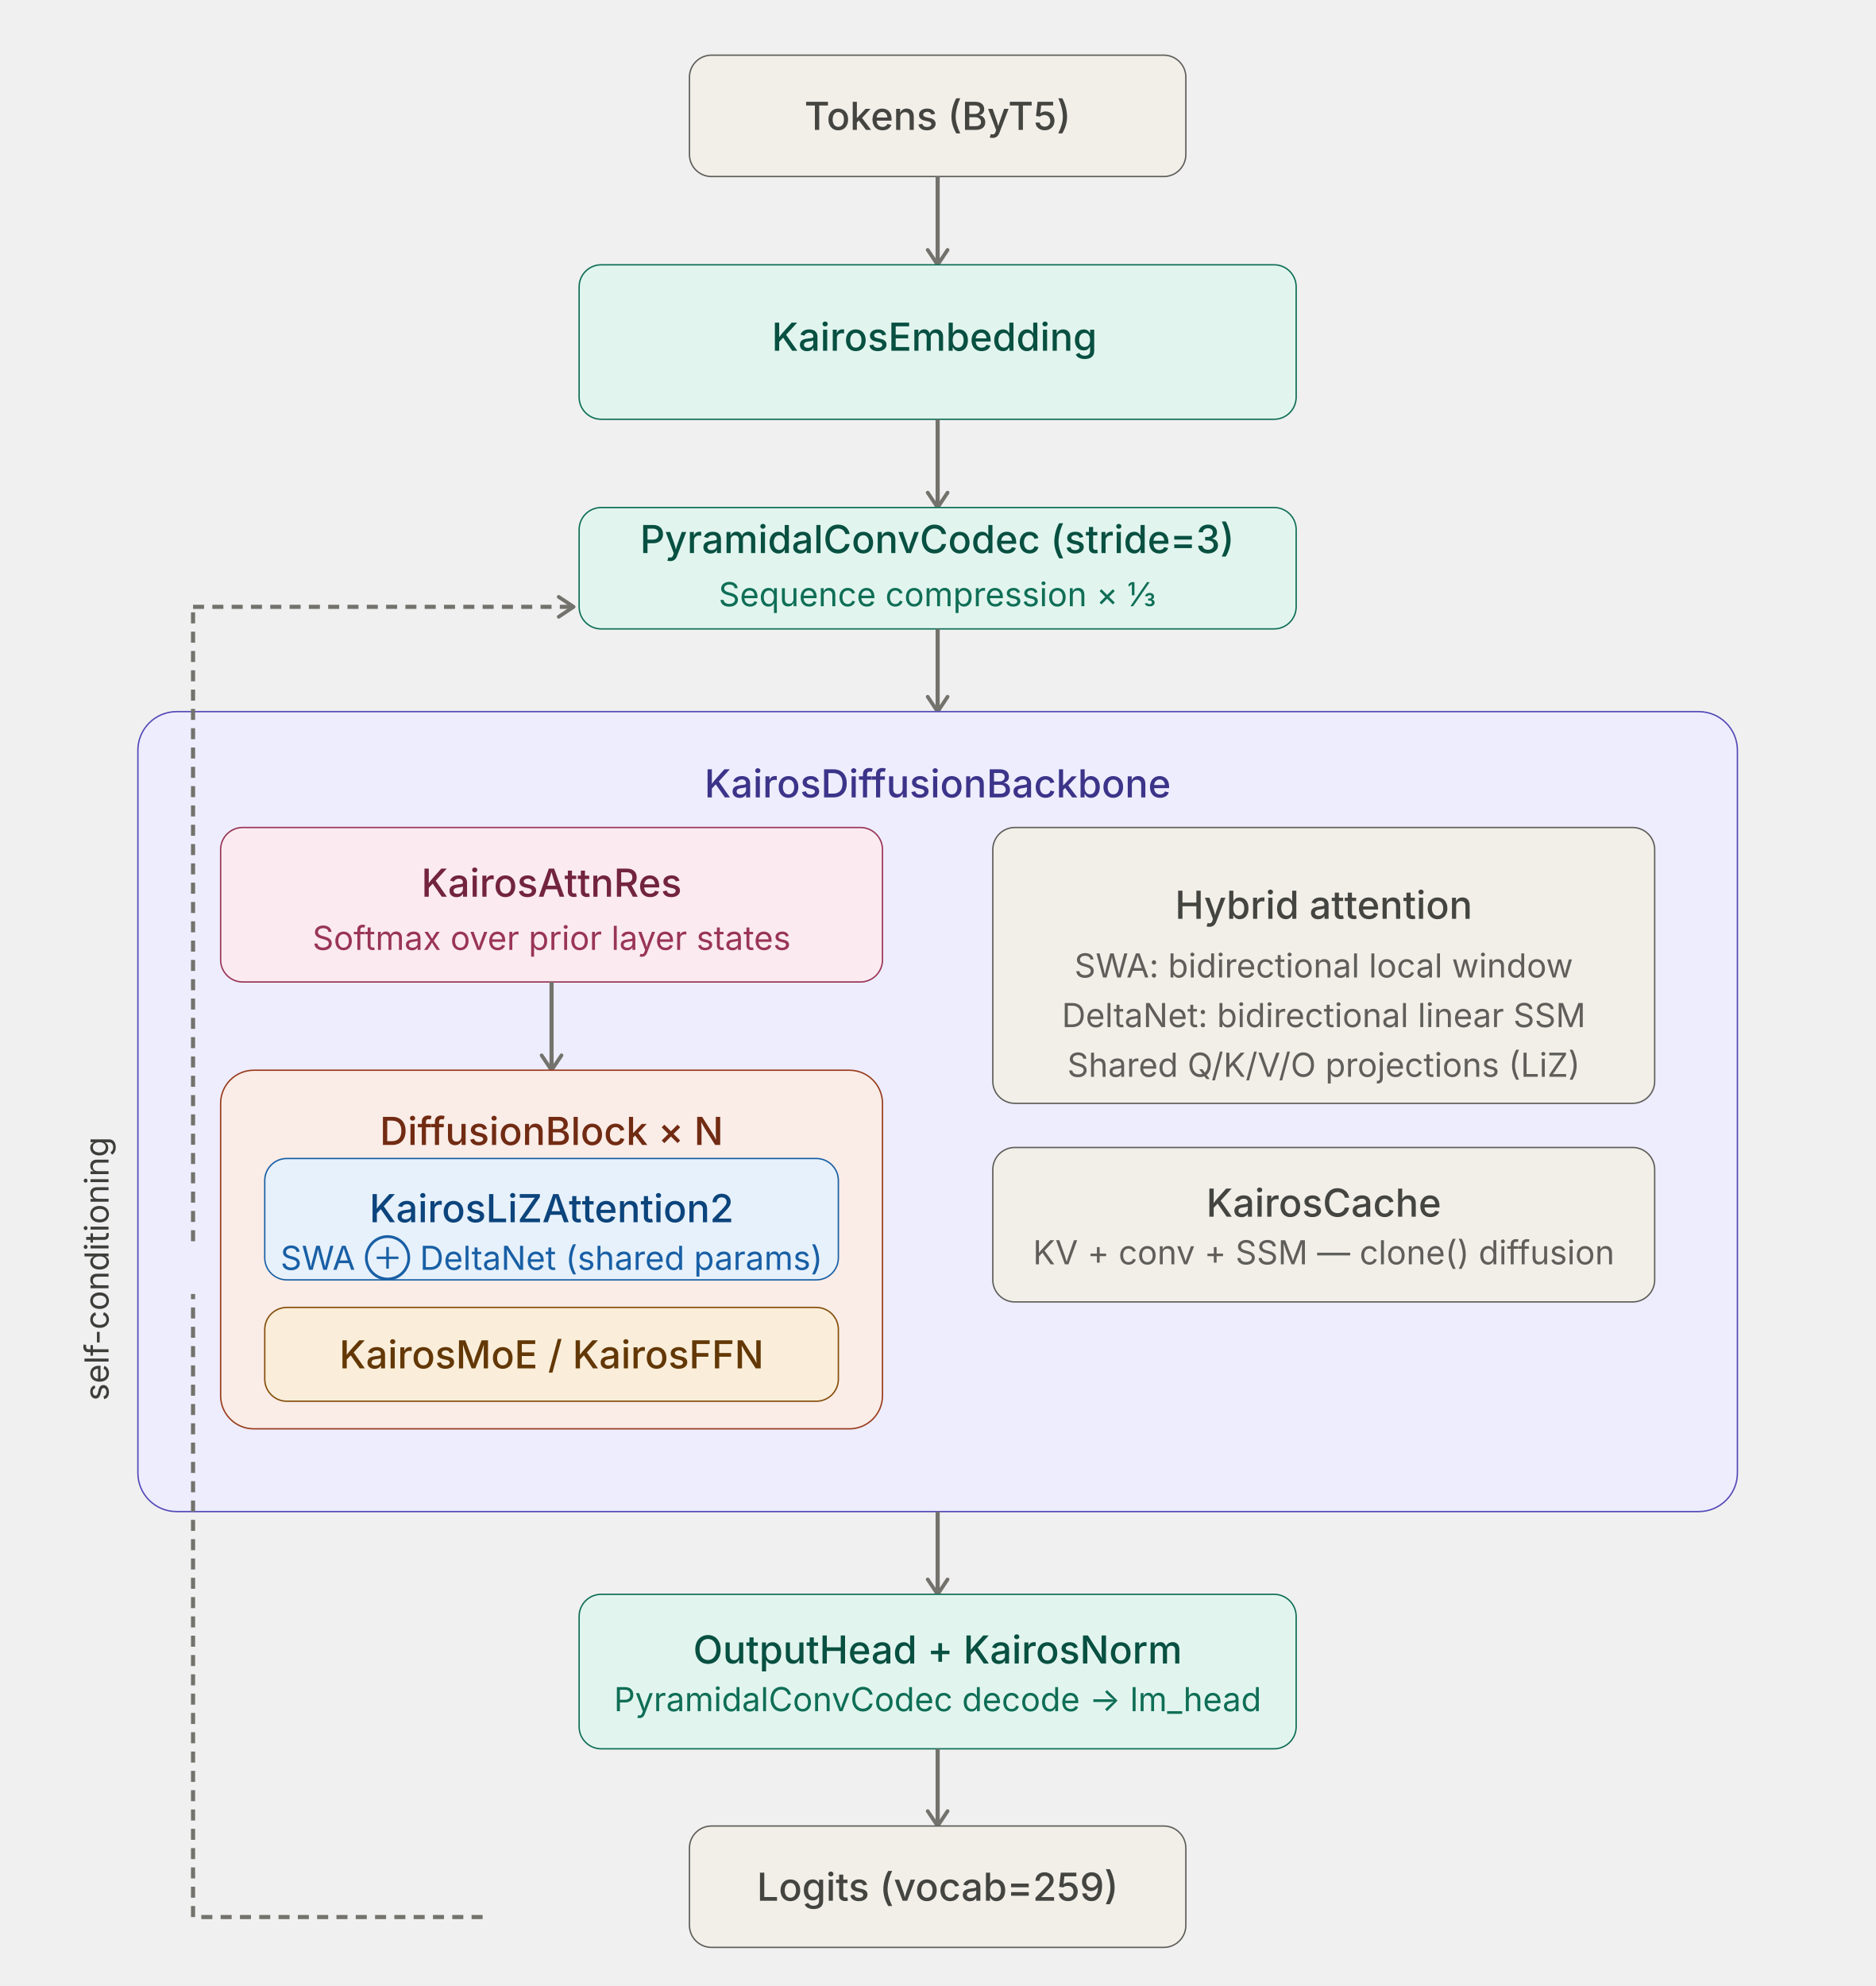
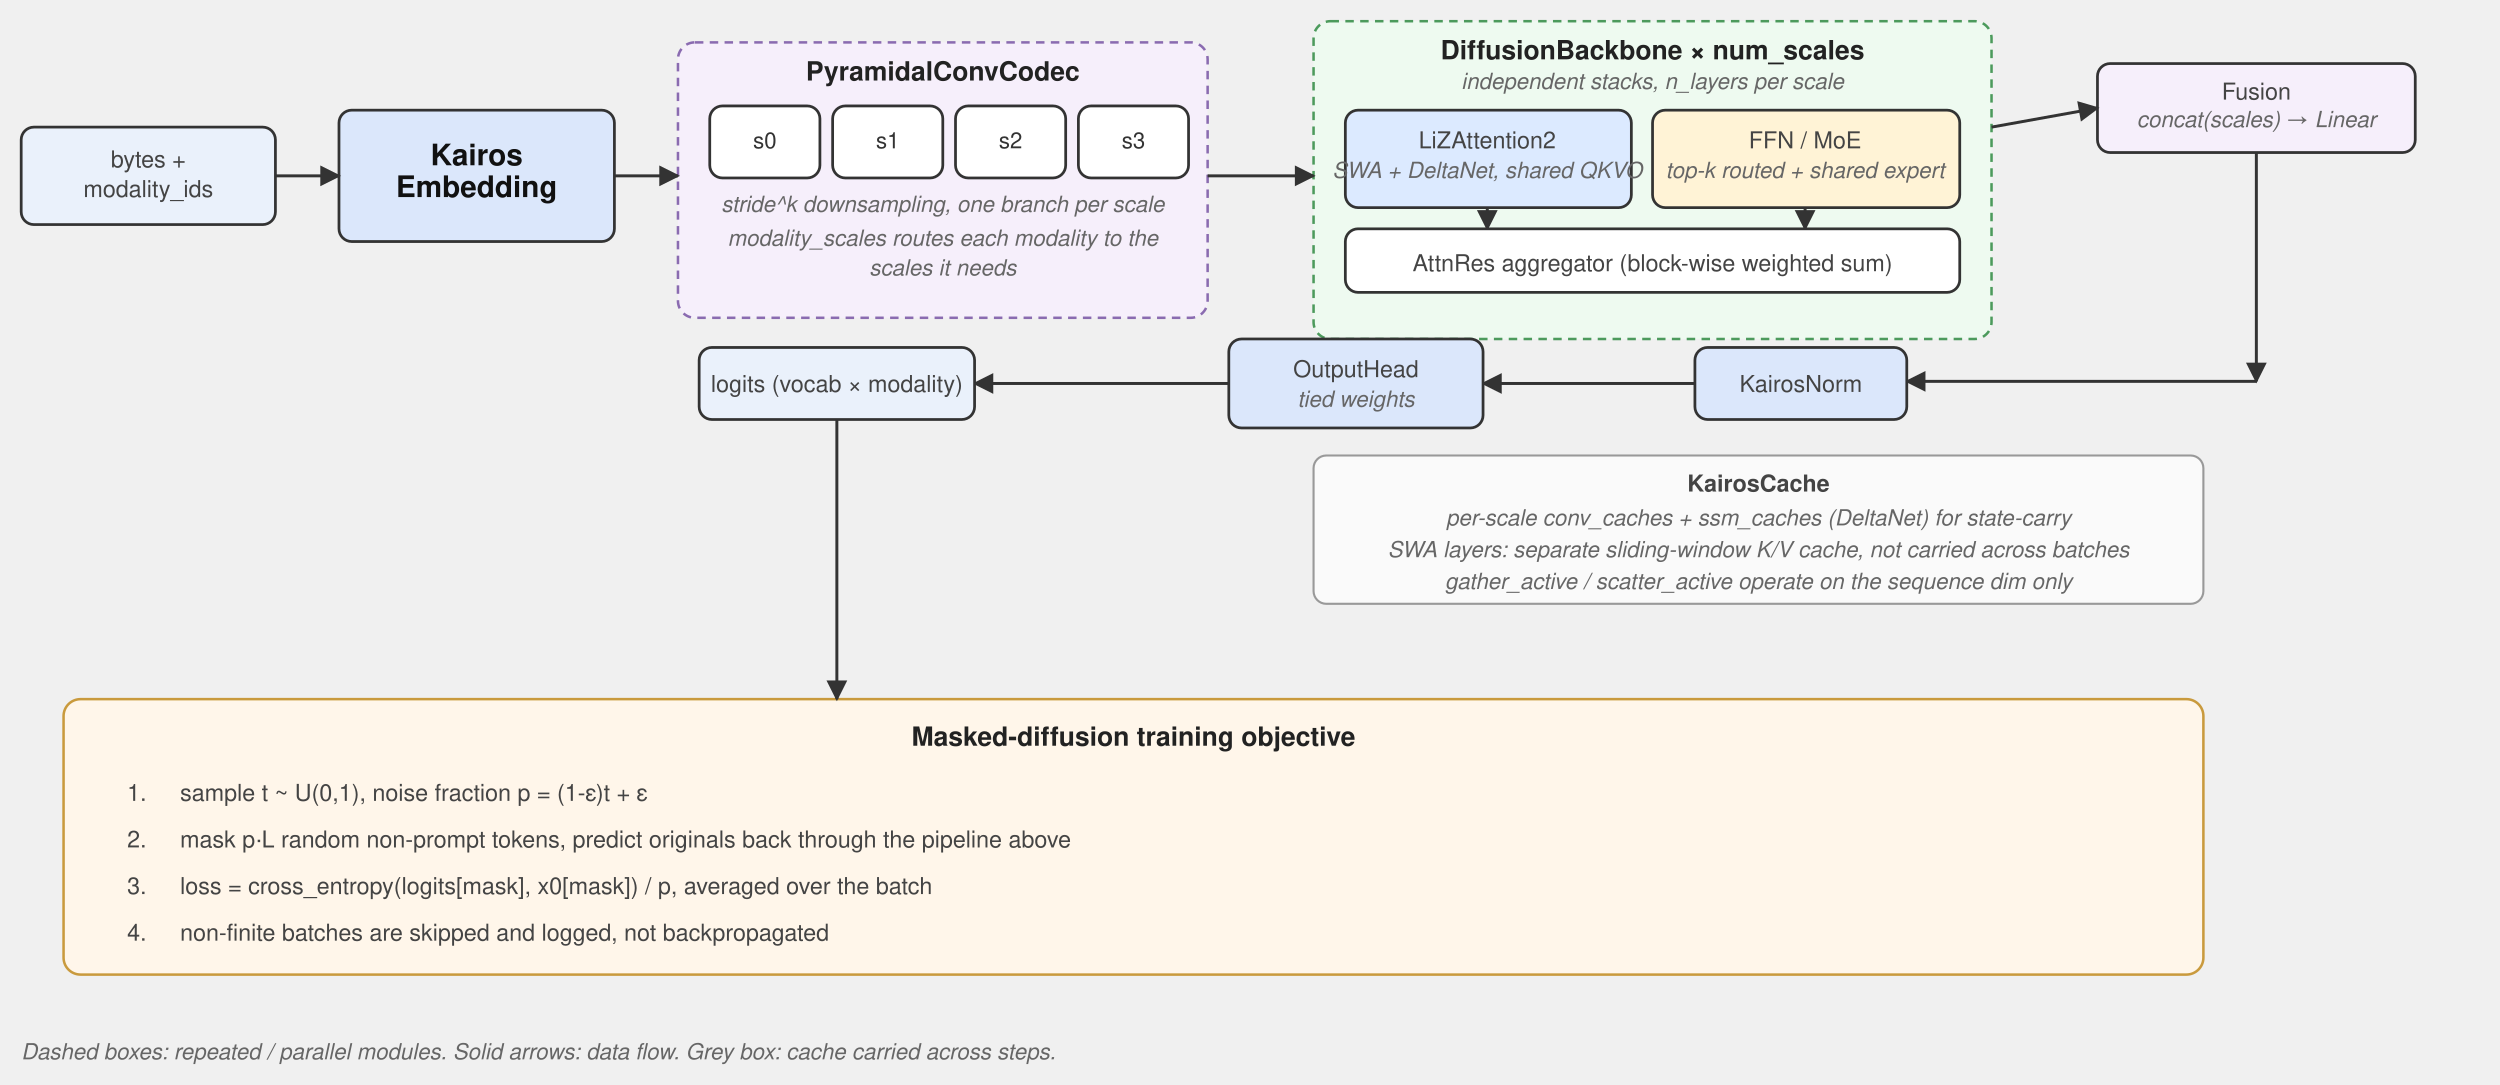
- <svg xmlns="http://www.w3.org/2000/svg" width="100%" viewBox="0 0 680 720" role="img" style="" version="1.1" id="svg44">
-   <defs id="defs22">
-     <marker id="arrow" viewBox="0 0 10 10" refX="8" refY="5" markerWidth="6" markerHeight="6" orient="auto-start-reverse">
-       <path d="M2 1L8 5L2 9" fill="none" stroke="context-stroke" stroke-width="1.5" stroke-linecap="round" stroke-linejoin="round" id="path1" />
+ <svg xmlns="http://www.w3.org/2000/svg" viewBox="0 0 1180 512" font-family="Helvetica, Arial, sans-serif">
+   <defs>
+     <marker id="arrow" viewBox="0 0 10 10" refX="9" refY="5" markerWidth="7" markerHeight="7" orient="auto-start-reverse">
+       <path d="M0,0 L10,5 L0,10 z" fill="#333" />
    </marker>
-     <mask id="imagine-text-gaps-lrffts" maskUnits="userSpaceOnUse">
-       <rect x="0" y="0" width="680" height="720" fill="white" id="rect1" />
-       <rect x="289.056" y="31.111" width="101.889" height="21.778" fill="black" rx="2" id="rect2" />
-       <rect x="261.403" y="105.111" width="157.194" height="21.778" fill="black" rx="2" id="rect3" />
-       <rect x="258.889" y="126.889" width="162.222" height="18.222" fill="black" rx="2" id="rect4" />
-       <rect x="277.007" y="195.111" width="125.986" height="21.778" fill="black" rx="2" id="rect5" />
-       <rect x="250.986" y="273.111" width="178.028" height="21.778" fill="black" rx="2" id="rect6" />
-       <rect x="147.597" y="309.111" width="104.806" height="21.778" fill="black" rx="2" id="rect7" />
-       <rect x="109.833" y="330.889" width="180.389" height="18.222" fill="black" rx="2" id="rect8" />
-       <rect x="133.75" y="399.111" width="132.5" height="21.778" fill="black" rx="2" id="rect9" />
-       <rect x="128.312" y="427.111" width="143.375" height="21.778" fill="black" rx="2" id="rect10" />
-       <rect x="102.132" y="446.889" width="195.736" height="18.222" fill="black" rx="2" id="rect11" />
-       <rect x="119.542" y="480.111" width="160.917" height="21.778" fill="black" rx="2" id="rect12" />
-       <rect x="420.958" y="317.111" width="118.083" height="21.778" fill="black" rx="2" id="rect13" />
-       <rect x="386.771" y="340.889" width="186.458" height="18.222" fill="black" rx="2" id="rect14" />
-       <rect x="380.938" y="358.889" width="198.125" height="18.222" fill="black" rx="2" id="rect15" />
-       <rect x="381.917" y="376.889" width="196.167" height="18.222" fill="black" rx="2" id="rect16" />
-       <rect x="433.611" y="425.111" width="92.778" height="21.778" fill="black" rx="2" id="rect17" />
-       <rect x="373.007" y="444.889" width="213.986" height="18.222" fill="black" rx="2" id="rect18" />
-       <rect x="247.042" y="587.111" width="185.917" height="21.778" fill="black" rx="2" id="rect19" />
-       <rect x="248.903" y="606.889" width="182.194" height="18.222" fill="black" rx="2" id="rect20" />
-       <rect x="271.625" y="673.111" width="136.75" height="21.778" fill="black" rx="2" id="rect21" />
-       <rect x="-16.979" y="450.889" width="104.219" height="18.222" fill="black" rx="2" id="rect22" />
-     </mask>
  </defs>
-   <g style="fill:rgb(0, 0, 0);stroke:none;color:rgb(0, 0, 0);stroke-width:1px;stroke-linecap:butt;stroke-linejoin:miter;opacity:1;font-family:&quot;Anthropic Sans&quot;, -apple-system, BlinkMacSystemFont, &quot;Segoe UI&quot;, sans-serif;font-size:16px;font-weight:400;text-anchor:start;dominant-baseline:auto" id="g23">
-     <rect x="250" y="20" width="180" height="44" rx="8" stroke-width="0.5" style="fill:rgb(241, 239, 232);stroke:rgb(95, 94, 90);color:rgb(0, 0, 0);stroke-width:0.5px;stroke-linecap:butt;stroke-linejoin:miter;opacity:1;font-family:&quot;Anthropic Sans&quot;, -apple-system, BlinkMacSystemFont, &quot;Segoe UI&quot;, sans-serif;font-size:16px;font-weight:400;text-anchor:start;dominant-baseline:auto" id="rect23" />
-     <text x="340" y="42" text-anchor="middle" dominant-baseline="central" style="fill:rgb(68, 68, 65);stroke:none;color:rgb(0, 0, 0);stroke-width:1px;stroke-linecap:butt;stroke-linejoin:miter;opacity:1;font-family:&quot;Anthropic Sans&quot;, -apple-system, BlinkMacSystemFont, &quot;Segoe UI&quot;, sans-serif;font-size:14px;font-weight:500;text-anchor:middle;dominant-baseline:central" id="text23">Tokens (ByT5)</text>
+   <style>
+     .box { stroke:#333; stroke-width:1.3; rx:6; }
+     .title { font-size:14px; font-weight:700; fill:#111; }
+     .sub { font-size:11px; fill:#444; }
+     .note { font-size:10.5px; fill:#666; font-style:italic; }
+     .arr { stroke:#333; stroke-width:1.4; fill:none; marker-end:url(#arrow); }
+     .group-label { font-size:12.5px; font-weight:700; fill:#222; }
+   </style>
+   <rect class="box" x="10" y="60" width="120" height="46" fill="#eaf1fb" />
+   <text x="70" y="79" class="sub" text-anchor="middle">bytes +</text>
+   <text x="70" y="93" class="sub" text-anchor="middle">modality_ids</text>
+   <rect class="box" x="160" y="52" width="130" height="62" fill="#dbe7fb" />
+   <text x="225" y="78" class="title" text-anchor="middle" font-size="12">Kairos</text>
+   <text x="225" y="93" class="title" text-anchor="middle" font-size="12">Embedding</text>
+   <path class="arr" d="M130,83 L160,83" />
+   <rect x="320" y="20" width="250" height="130" rx="8" fill="#f6effb" stroke="#8a6bb0" stroke-width="1.2" stroke-dasharray="4,3" />
+   <text x="445" y="38" class="group-label" text-anchor="middle">PyramidalConvCodec</text>
+   <g font-size="10.5" fill="#333">
+     <rect class="box" x="335" y="50" width="52" height="34" fill="#fff" />
+     <text x="361" y="70" text-anchor="middle">s0</text>
+     <rect class="box" x="393" y="50" width="52" height="34" fill="#fff" />
+     <text x="419" y="70" text-anchor="middle">s1</text>
+     <rect class="box" x="451" y="50" width="52" height="34" fill="#fff" />
+     <text x="477" y="70" text-anchor="middle">s2</text>
+     <rect class="box" x="509" y="50" width="52" height="34" fill="#fff" />
+     <text x="535" y="70" text-anchor="middle">s3</text>
  </g>
-   <line x1="340" y1="64" x2="340" y2="96" marker-end="url(#arrow)" style="fill:none;stroke:rgb(115, 114, 108);color:rgb(0, 0, 0);stroke-width:1.5px;stroke-linecap:butt;stroke-linejoin:miter;opacity:1;font-family:&quot;Anthropic Sans&quot;, -apple-system, BlinkMacSystemFont, &quot;Segoe UI&quot;, sans-serif;font-size:16px;font-weight:400;text-anchor:start;dominant-baseline:auto" id="line23" />
-   <g style="fill:rgb(0, 0, 0);stroke:none;color:rgb(0, 0, 0);stroke-width:1px;stroke-linecap:butt;stroke-linejoin:miter;opacity:1;font-family:&quot;Anthropic Sans&quot;, -apple-system, BlinkMacSystemFont, &quot;Segoe UI&quot;, sans-serif;font-size:16px;font-weight:400;text-anchor:start;dominant-baseline:auto" id="g25">
-     <rect x="210" y="96" width="260" height="56" rx="8" stroke-width="0.5" style="fill:rgb(225, 245, 238);stroke:rgb(15, 110, 86);color:rgb(0, 0, 0);stroke-width:0.5px;stroke-linecap:butt;stroke-linejoin:miter;opacity:1;font-family:&quot;Anthropic Sans&quot;, -apple-system, BlinkMacSystemFont, &quot;Segoe UI&quot;, sans-serif;font-size:16px;font-weight:400;text-anchor:start;dominant-baseline:auto" id="rect24" />
-   </g>
-   <line x1="340" y1="152" x2="340" y2="184" marker-end="url(#arrow)" style="fill:none;stroke:rgb(115, 114, 108);color:rgb(0, 0, 0);stroke-width:1.5px;stroke-linecap:butt;stroke-linejoin:miter;opacity:1;font-family:&quot;Anthropic Sans&quot;, -apple-system, BlinkMacSystemFont, &quot;Segoe UI&quot;, sans-serif;font-size:16px;font-weight:400;text-anchor:start;dominant-baseline:auto" id="line25" />
-   <g style="fill:rgb(0, 0, 0);stroke:none;color:rgb(0, 0, 0);stroke-width:1px;stroke-linecap:butt;stroke-linejoin:miter;opacity:1;font-family:&quot;Anthropic Sans&quot;, -apple-system, BlinkMacSystemFont, &quot;Segoe UI&quot;, sans-serif;font-size:16px;font-weight:400;text-anchor:start;dominant-baseline:auto" id="g26">
-     <rect x="210" y="184" width="260" height="44" rx="8" stroke-width="0.5" style="fill:rgb(225, 245, 238);stroke:rgb(15, 110, 86);color:rgb(0, 0, 0);stroke-width:0.5px;stroke-linecap:butt;stroke-linejoin:miter;opacity:1;font-family:&quot;Anthropic Sans&quot;, -apple-system, BlinkMacSystemFont, &quot;Segoe UI&quot;, sans-serif;font-size:16px;font-weight:400;text-anchor:start;dominant-baseline:auto" id="rect25" />
-     <text x="339.85" y="195.417" text-anchor="middle" dominant-baseline="central" style="color:#000000;font-weight:500;font-size:14px;font-family:'Anthropic Sans', '-apple-system', BlinkMacSystemFont, 'Segoe UI', sans-serif;dominant-baseline:central;text-anchor:middle;fill:#085041;stroke:none;stroke-width:1px;stroke-linecap:butt;stroke-linejoin:miter" id="text24">PyramidalConvCodec (stride=3)</text>
-     <text x="339.85" y="215.417" text-anchor="middle" dominant-baseline="central" style="color:#000000;font-weight:400;font-size:12px;font-family:'Anthropic Sans', '-apple-system', BlinkMacSystemFont, 'Segoe UI', sans-serif;dominant-baseline:central;text-anchor:middle;fill:#0f6e56;stroke:none;stroke-width:1px;stroke-linecap:butt;stroke-linejoin:miter" id="text25">Sequence compression × ⅓</text>
-     <text x="338.822" y="122.059" text-anchor="middle" dominant-baseline="central" style="color:#000000;font-weight:500;font-size:14px;font-family:'Anthropic Sans', '-apple-system', BlinkMacSystemFont, 'Segoe UI', sans-serif;dominant-baseline:central;text-anchor:middle;fill:#085041;stroke:none;stroke-width:1px;stroke-linecap:butt;stroke-linejoin:miter" id="text26">KairosEmbedding</text>
-   </g>
-   <line x1="340" y1="228" x2="340" y2="258" marker-end="url(#arrow)" style="fill:none;stroke:rgb(115, 114, 108);color:rgb(0, 0, 0);stroke-width:1.5px;stroke-linecap:butt;stroke-linejoin:miter;opacity:1;font-family:&quot;Anthropic Sans&quot;, -apple-system, BlinkMacSystemFont, &quot;Segoe UI&quot;, sans-serif;font-size:16px;font-weight:400;text-anchor:start;dominant-baseline:auto" id="line26" />
-   <g style="fill:rgb(0, 0, 0);stroke:none;color:rgb(0, 0, 0);stroke-width:1px;stroke-linecap:butt;stroke-linejoin:miter;opacity:1;font-family:&quot;Anthropic Sans&quot;, -apple-system, BlinkMacSystemFont, &quot;Segoe UI&quot;, sans-serif;font-size:16px;font-weight:400;text-anchor:start;dominant-baseline:auto" id="g27">
-     <rect x="50" y="258" width="580" height="290" rx="14" stroke-width="0.5" style="fill:rgb(238, 237, 254);stroke:rgb(83, 74, 183);color:rgb(0, 0, 0);stroke-width:0.5px;stroke-linecap:butt;stroke-linejoin:miter;opacity:1;font-family:&quot;Anthropic Sans&quot;, -apple-system, BlinkMacSystemFont, &quot;Segoe UI&quot;, sans-serif;font-size:16px;font-weight:400;text-anchor:start;dominant-baseline:auto" id="rect26" />
-     <text x="340" y="284" text-anchor="middle" dominant-baseline="central" style="fill:rgb(60, 52, 137);stroke:none;color:rgb(0, 0, 0);stroke-width:1px;stroke-linecap:butt;stroke-linejoin:miter;opacity:1;font-family:&quot;Anthropic Sans&quot;, -apple-system, BlinkMacSystemFont, &quot;Segoe UI&quot;, sans-serif;font-size:14px;font-weight:500;text-anchor:middle;dominant-baseline:central" id="text27">KairosDiffusionBackbone</text>
-   </g>
-   <g style="fill:rgb(0, 0, 0);stroke:none;color:rgb(0, 0, 0);stroke-width:1px;stroke-linecap:butt;stroke-linejoin:miter;opacity:1;font-family:&quot;Anthropic Sans&quot;, -apple-system, BlinkMacSystemFont, &quot;Segoe UI&quot;, sans-serif;font-size:16px;font-weight:400;text-anchor:start;dominant-baseline:auto" id="g29">
-     <rect x="80" y="300" width="240" height="56" rx="8" stroke-width="0.5" style="fill:rgb(251, 234, 240);stroke:rgb(153, 53, 86);color:rgb(0, 0, 0);stroke-width:0.5px;stroke-linecap:butt;stroke-linejoin:miter;opacity:1;font-family:&quot;Anthropic Sans&quot;, -apple-system, BlinkMacSystemFont, &quot;Segoe UI&quot;, sans-serif;font-size:16px;font-weight:400;text-anchor:start;dominant-baseline:auto" id="rect27" />
-     <text x="200" y="320" text-anchor="middle" dominant-baseline="central" style="fill:rgb(114, 36, 62);stroke:none;color:rgb(0, 0, 0);stroke-width:1px;stroke-linecap:butt;stroke-linejoin:miter;opacity:1;font-family:&quot;Anthropic Sans&quot;, -apple-system, BlinkMacSystemFont, &quot;Segoe UI&quot;, sans-serif;font-size:14px;font-weight:500;text-anchor:middle;dominant-baseline:central" id="text28">KairosAttnRes</text>
-     <text x="200" y="340" text-anchor="middle" dominant-baseline="central" style="fill:rgb(153, 53, 86);stroke:none;color:rgb(0, 0, 0);stroke-width:1px;stroke-linecap:butt;stroke-linejoin:miter;opacity:1;font-family:&quot;Anthropic Sans&quot;, -apple-system, BlinkMacSystemFont, &quot;Segoe UI&quot;, sans-serif;font-size:12px;font-weight:400;text-anchor:middle;dominant-baseline:central" id="text29">Softmax over prior layer states</text>
-   </g>
-   <line x1="200" y1="356" x2="200" y2="388" marker-end="url(#arrow)" style="fill:none;stroke:rgb(115, 114, 108);color:rgb(0, 0, 0);stroke-width:1.5px;stroke-linecap:butt;stroke-linejoin:miter;opacity:1;font-family:&quot;Anthropic Sans&quot;, -apple-system, BlinkMacSystemFont, &quot;Segoe UI&quot;, sans-serif;font-size:16px;font-weight:400;text-anchor:start;dominant-baseline:auto" id="line29" />
-   <g style="fill:rgb(0, 0, 0);stroke:none;color:rgb(0, 0, 0);stroke-width:1px;stroke-linecap:butt;stroke-linejoin:miter;opacity:1;font-family:&quot;Anthropic Sans&quot;, -apple-system, BlinkMacSystemFont, &quot;Segoe UI&quot;, sans-serif;font-size:16px;font-weight:400;text-anchor:start;dominant-baseline:auto" id="g30">
-     <rect x="80" y="388" width="240" height="130" rx="12" stroke-width="0.5" style="fill:rgb(250, 236, 231);stroke:rgb(153, 60, 29);color:rgb(0, 0, 0);stroke-width:0.5px;stroke-linecap:butt;stroke-linejoin:miter;opacity:1;font-family:&quot;Anthropic Sans&quot;, -apple-system, BlinkMacSystemFont, &quot;Segoe UI&quot;, sans-serif;font-size:16px;font-weight:400;text-anchor:start;dominant-baseline:auto" id="rect29" />
-     <text x="200" y="410" text-anchor="middle" dominant-baseline="central" style="fill:rgb(113, 43, 19);stroke:none;color:rgb(0, 0, 0);stroke-width:1px;stroke-linecap:butt;stroke-linejoin:miter;opacity:1;font-family:&quot;Anthropic Sans&quot;, -apple-system, BlinkMacSystemFont, &quot;Segoe UI&quot;, sans-serif;font-size:14px;font-weight:500;text-anchor:middle;dominant-baseline:central" id="text30">DiffusionBlock × N</text>
-   </g>
-   <g style="fill:rgb(0, 0, 0);stroke:none;color:rgb(0, 0, 0);stroke-width:1px;stroke-linecap:butt;stroke-linejoin:miter;opacity:1;font-family:&quot;Anthropic Sans&quot;, -apple-system, BlinkMacSystemFont, &quot;Segoe UI&quot;, sans-serif;font-size:16px;font-weight:400;text-anchor:start;dominant-baseline:auto" id="g32">
-     <rect x="96" y="420" width="208" height="44" rx="8" stroke-width="0.5" style="fill:rgb(230, 241, 251);stroke:rgb(24, 95, 165);color:rgb(0, 0, 0);stroke-width:0.5px;stroke-linecap:butt;stroke-linejoin:miter;opacity:1;font-family:&quot;Anthropic Sans&quot;, -apple-system, BlinkMacSystemFont, &quot;Segoe UI&quot;, sans-serif;font-size:16px;font-weight:400;text-anchor:start;dominant-baseline:auto" id="rect30" />
-     <text x="200" y="438" text-anchor="middle" dominant-baseline="central" style="fill:rgb(12, 68, 124);stroke:none;color:rgb(0, 0, 0);stroke-width:1px;stroke-linecap:butt;stroke-linejoin:miter;opacity:1;font-family:&quot;Anthropic Sans&quot;, -apple-system, BlinkMacSystemFont, &quot;Segoe UI&quot;, sans-serif;font-size:14px;font-weight:500;text-anchor:middle;dominant-baseline:central" id="text31">KairosLiZAttention2</text>
-     <text x="200" y="456" text-anchor="middle" dominant-baseline="central" style="fill:rgb(24, 95, 165);stroke:none;color:rgb(0, 0, 0);stroke-width:1px;stroke-linecap:butt;stroke-linejoin:miter;opacity:1;font-family:&quot;Anthropic Sans&quot;, -apple-system, BlinkMacSystemFont, &quot;Segoe UI&quot;, sans-serif;font-size:12px;font-weight:400;text-anchor:middle;dominant-baseline:central" id="text32">SWA ⊕ DeltaNet (shared params)</text>
-   </g>
-   <g style="fill:rgb(0, 0, 0);stroke:none;color:rgb(0, 0, 0);stroke-width:1px;stroke-linecap:butt;stroke-linejoin:miter;opacity:1;font-family:&quot;Anthropic Sans&quot;, -apple-system, BlinkMacSystemFont, &quot;Segoe UI&quot;, sans-serif;font-size:16px;font-weight:400;text-anchor:start;dominant-baseline:auto" id="g33">
-     <rect x="96" y="474" width="208" height="34" rx="8" stroke-width="0.5" style="fill:rgb(250, 238, 218);stroke:rgb(133, 79, 11);color:rgb(0, 0, 0);stroke-width:0.5px;stroke-linecap:butt;stroke-linejoin:miter;opacity:1;font-family:&quot;Anthropic Sans&quot;, -apple-system, BlinkMacSystemFont, &quot;Segoe UI&quot;, sans-serif;font-size:16px;font-weight:400;text-anchor:start;dominant-baseline:auto" id="rect32" />
-     <text x="200" y="491" text-anchor="middle" dominant-baseline="central" style="fill:rgb(99, 56, 6);stroke:none;color:rgb(0, 0, 0);stroke-width:1px;stroke-linecap:butt;stroke-linejoin:miter;opacity:1;font-family:&quot;Anthropic Sans&quot;, -apple-system, BlinkMacSystemFont, &quot;Segoe UI&quot;, sans-serif;font-size:14px;font-weight:500;text-anchor:middle;dominant-baseline:central" id="text33">KairosMoE / KairosFFN</text>
-   </g>
-   <g style="fill:rgb(0, 0, 0);stroke:none;color:rgb(0, 0, 0);stroke-width:1px;stroke-linecap:butt;stroke-linejoin:miter;opacity:1;font-family:&quot;Anthropic Sans&quot;, -apple-system, BlinkMacSystemFont, &quot;Segoe UI&quot;, sans-serif;font-size:16px;font-weight:400;text-anchor:start;dominant-baseline:auto" id="g37">
-     <rect x="360" y="300" width="240" height="100" rx="8" stroke-width="0.5" style="fill:rgb(241, 239, 232);stroke:rgb(95, 94, 90);color:rgb(0, 0, 0);stroke-width:0.5px;stroke-linecap:butt;stroke-linejoin:miter;opacity:1;font-family:&quot;Anthropic Sans&quot;, -apple-system, BlinkMacSystemFont, &quot;Segoe UI&quot;, sans-serif;font-size:16px;font-weight:400;text-anchor:start;dominant-baseline:auto" id="rect33" />
-     <text x="480" y="328" text-anchor="middle" dominant-baseline="central" style="fill:rgb(68, 68, 65);stroke:none;color:rgb(0, 0, 0);stroke-width:1px;stroke-linecap:butt;stroke-linejoin:miter;opacity:1;font-family:&quot;Anthropic Sans&quot;, -apple-system, BlinkMacSystemFont, &quot;Segoe UI&quot;, sans-serif;font-size:14px;font-weight:500;text-anchor:middle;dominant-baseline:central" id="text34">Hybrid attention</text>
-     <text x="480" y="350" text-anchor="middle" dominant-baseline="central" style="fill:rgb(95, 94, 90);stroke:none;color:rgb(0, 0, 0);stroke-width:1px;stroke-linecap:butt;stroke-linejoin:miter;opacity:1;font-family:&quot;Anthropic Sans&quot;, -apple-system, BlinkMacSystemFont, &quot;Segoe UI&quot;, sans-serif;font-size:12px;font-weight:400;text-anchor:middle;dominant-baseline:central" id="text35">SWA: bidirectional local window</text>
-     <text x="480" y="368" text-anchor="middle" dominant-baseline="central" style="fill:rgb(95, 94, 90);stroke:none;color:rgb(0, 0, 0);stroke-width:1px;stroke-linecap:butt;stroke-linejoin:miter;opacity:1;font-family:&quot;Anthropic Sans&quot;, -apple-system, BlinkMacSystemFont, &quot;Segoe UI&quot;, sans-serif;font-size:12px;font-weight:400;text-anchor:middle;dominant-baseline:central" id="text36">DeltaNet: bidirectional linear SSM</text>
-     <text x="480" y="386" text-anchor="middle" dominant-baseline="central" style="fill:rgb(95, 94, 90);stroke:none;color:rgb(0, 0, 0);stroke-width:1px;stroke-linecap:butt;stroke-linejoin:miter;opacity:1;font-family:&quot;Anthropic Sans&quot;, -apple-system, BlinkMacSystemFont, &quot;Segoe UI&quot;, sans-serif;font-size:12px;font-weight:400;text-anchor:middle;dominant-baseline:central" id="text37">Shared Q/K/V/O projections (LiZ)</text>
-   </g>
-   <g style="fill:rgb(0, 0, 0);stroke:none;color:rgb(0, 0, 0);stroke-width:1px;stroke-linecap:butt;stroke-linejoin:miter;opacity:1;font-family:&quot;Anthropic Sans&quot;, -apple-system, BlinkMacSystemFont, &quot;Segoe UI&quot;, sans-serif;font-size:16px;font-weight:400;text-anchor:start;dominant-baseline:auto" id="g39">
-     <rect x="360" y="416" width="240" height="56" rx="8" stroke-width="0.5" style="fill:rgb(241, 239, 232);stroke:rgb(95, 94, 90);color:rgb(0, 0, 0);stroke-width:0.5px;stroke-linecap:butt;stroke-linejoin:miter;opacity:1;font-family:&quot;Anthropic Sans&quot;, -apple-system, BlinkMacSystemFont, &quot;Segoe UI&quot;, sans-serif;font-size:16px;font-weight:400;text-anchor:start;dominant-baseline:auto" id="rect37" />
-     <text x="480" y="436" text-anchor="middle" dominant-baseline="central" style="fill:rgb(68, 68, 65);stroke:none;color:rgb(0, 0, 0);stroke-width:1px;stroke-linecap:butt;stroke-linejoin:miter;opacity:1;font-family:&quot;Anthropic Sans&quot;, -apple-system, BlinkMacSystemFont, &quot;Segoe UI&quot;, sans-serif;font-size:14px;font-weight:500;text-anchor:middle;dominant-baseline:central" id="text38">KairosCache</text>
-     <text x="480" y="454" text-anchor="middle" dominant-baseline="central" style="fill:rgb(95, 94, 90);stroke:none;color:rgb(0, 0, 0);stroke-width:1px;stroke-linecap:butt;stroke-linejoin:miter;opacity:1;font-family:&quot;Anthropic Sans&quot;, -apple-system, BlinkMacSystemFont, &quot;Segoe UI&quot;, sans-serif;font-size:12px;font-weight:400;text-anchor:middle;dominant-baseline:central" id="text39">KV + conv + SSM — clone() diffusion</text>
-   </g>
-   <line x1="340" y1="548" x2="340" y2="578" marker-end="url(#arrow)" style="fill:none;stroke:rgb(115, 114, 108);color:rgb(0, 0, 0);stroke-width:1.5px;stroke-linecap:butt;stroke-linejoin:miter;opacity:1;font-family:&quot;Anthropic Sans&quot;, -apple-system, BlinkMacSystemFont, &quot;Segoe UI&quot;, sans-serif;font-size:16px;font-weight:400;text-anchor:start;dominant-baseline:auto" id="line39" />
-   <g style="fill:rgb(0, 0, 0);stroke:none;color:rgb(0, 0, 0);stroke-width:1px;stroke-linecap:butt;stroke-linejoin:miter;opacity:1;font-family:&quot;Anthropic Sans&quot;, -apple-system, BlinkMacSystemFont, &quot;Segoe UI&quot;, sans-serif;font-size:16px;font-weight:400;text-anchor:start;dominant-baseline:auto" id="g41">
-     <rect x="210" y="578" width="260" height="56" rx="8" stroke-width="0.5" style="fill:rgb(225, 245, 238);stroke:rgb(15, 110, 86);color:rgb(0, 0, 0);stroke-width:0.5px;stroke-linecap:butt;stroke-linejoin:miter;opacity:1;font-family:&quot;Anthropic Sans&quot;, -apple-system, BlinkMacSystemFont, &quot;Segoe UI&quot;, sans-serif;font-size:16px;font-weight:400;text-anchor:start;dominant-baseline:auto" id="rect39" />
-     <text x="340" y="598" text-anchor="middle" dominant-baseline="central" style="fill:rgb(8, 80, 65);stroke:none;color:rgb(0, 0, 0);stroke-width:1px;stroke-linecap:butt;stroke-linejoin:miter;opacity:1;font-family:&quot;Anthropic Sans&quot;, -apple-system, BlinkMacSystemFont, &quot;Segoe UI&quot;, sans-serif;font-size:14px;font-weight:500;text-anchor:middle;dominant-baseline:central" id="text40">OutputHead + KairosNorm</text>
-     <text x="340" y="616" text-anchor="middle" dominant-baseline="central" style="fill:rgb(15, 110, 86);stroke:none;color:rgb(0, 0, 0);stroke-width:1px;stroke-linecap:butt;stroke-linejoin:miter;opacity:1;font-family:&quot;Anthropic Sans&quot;, -apple-system, BlinkMacSystemFont, &quot;Segoe UI&quot;, sans-serif;font-size:12px;font-weight:400;text-anchor:middle;dominant-baseline:central" id="text41">PyramidalConvCodec decode → lm_head</text>
-   </g>
-   <line x1="340" y1="634" x2="340" y2="662" marker-end="url(#arrow)" style="fill:none;stroke:rgb(115, 114, 108);color:rgb(0, 0, 0);stroke-width:1.5px;stroke-linecap:butt;stroke-linejoin:miter;opacity:1;font-family:&quot;Anthropic Sans&quot;, -apple-system, BlinkMacSystemFont, &quot;Segoe UI&quot;, sans-serif;font-size:16px;font-weight:400;text-anchor:start;dominant-baseline:auto" id="line41" />
-   <g style="fill:rgb(0, 0, 0);stroke:none;color:rgb(0, 0, 0);stroke-width:1px;stroke-linecap:butt;stroke-linejoin:miter;opacity:1;font-family:&quot;Anthropic Sans&quot;, -apple-system, BlinkMacSystemFont, &quot;Segoe UI&quot;, sans-serif;font-size:16px;font-weight:400;text-anchor:start;dominant-baseline:auto" id="g42">
-     <rect x="250" y="662" width="180" height="44" rx="8" stroke-width="0.5" style="fill:rgb(241, 239, 232);stroke:rgb(95, 94, 90);color:rgb(0, 0, 0);stroke-width:0.5px;stroke-linecap:butt;stroke-linejoin:miter;opacity:1;font-family:&quot;Anthropic Sans&quot;, -apple-system, BlinkMacSystemFont, &quot;Segoe UI&quot;, sans-serif;font-size:16px;font-weight:400;text-anchor:start;dominant-baseline:auto" id="rect41" />
-     <text x="340" y="684" text-anchor="middle" dominant-baseline="central" style="fill:rgb(68, 68, 65);stroke:none;color:rgb(0, 0, 0);stroke-width:1px;stroke-linecap:butt;stroke-linejoin:miter;opacity:1;font-family:&quot;Anthropic Sans&quot;, -apple-system, BlinkMacSystemFont, &quot;Segoe UI&quot;, sans-serif;font-size:14px;font-weight:500;text-anchor:middle;dominant-baseline:central" id="text42">Logits (vocab=259)</text>
-   </g>
-   <line x1="175" y1="695" x2="70" y2="695" stroke-dasharray="4 3" style="fill:none;stroke:rgb(115, 114, 108);color:rgb(0, 0, 0);stroke-width:1.5px;stroke-dasharray:4px, 3px;stroke-linecap:butt;stroke-linejoin:miter;opacity:1;font-family:&quot;Anthropic Sans&quot;, -apple-system, BlinkMacSystemFont, &quot;Segoe UI&quot;, sans-serif;font-size:16px;font-weight:400;text-anchor:start;dominant-baseline:auto" id="line42" />
-   <line x1="70" y1="695" x2="70" y2="220" stroke-dasharray="4 3" mask="url(#imagine-text-gaps-lrffts)" style="fill:none;stroke:rgb(115, 114, 108);color:rgb(0, 0, 0);stroke-width:1.5px;stroke-dasharray:4px, 3px;stroke-linecap:butt;stroke-linejoin:miter;opacity:1;font-family:&quot;Anthropic Sans&quot;, -apple-system, BlinkMacSystemFont, &quot;Segoe UI&quot;, sans-serif;font-size:16px;font-weight:400;text-anchor:start;dominant-baseline:auto" id="line43" />
-   <line x1="70" y1="220" x2="208" y2="220" marker-end="url(#arrow)" stroke-dasharray="4 3" style="fill:none;stroke:rgb(115, 114, 108);color:rgb(0, 0, 0);stroke-width:1.5px;stroke-dasharray:4px, 3px;stroke-linecap:butt;stroke-linejoin:miter;opacity:1;font-family:&quot;Anthropic Sans&quot;, -apple-system, BlinkMacSystemFont, &quot;Segoe UI&quot;, sans-serif;font-size:16px;font-weight:400;text-anchor:start;dominant-baseline:auto" id="line44" />
-   <text x="35" y="460" text-anchor="middle" dominant-baseline="central" transform="rotate(-90,35,460)" style="fill:rgb(61, 61, 58);stroke:none;color:rgb(0, 0, 0);stroke-width:1px;stroke-linecap:butt;stroke-linejoin:miter;opacity:1;font-family:&quot;Anthropic Sans&quot;, -apple-system, BlinkMacSystemFont, &quot;Segoe UI&quot;, sans-serif;font-size:12px;font-weight:400;text-anchor:middle;dominant-baseline:central" id="text44">self-conditioning</text>
+   <text x="445" y="100" class="note" text-anchor="middle">stride^k downsampling, one branch per scale</text>
+   <text x="445" y="116" class="note" text-anchor="middle">modality_scales routes each modality to the</text>
+   <text x="445" y="130" class="note" text-anchor="middle">scales it needs</text>
+   <path class="arr" d="M290,83 L320,83" />
+   <rect x="620" y="10" width="320" height="150" rx="8" fill="#eefaf0" stroke="#4c9a5c" stroke-width="1.2" stroke-dasharray="4,3" />
+   <text x="780" y="28" class="group-label" text-anchor="middle">DiffusionBackbone × num_scales</text>
+   <text x="780" y="42" class="note" text-anchor="middle">independent stacks, n_layers per scale</text>
+   <rect class="box" x="635" y="52" width="135" height="46" fill="#dceaff" />
+   <text x="702" y="70" class="sub" text-anchor="middle" font-size="10.5">LiZAttention2</text>
+   <text x="702" y="84" class="note" text-anchor="middle" font-size="9.5">SWA + DeltaNet, shared QKVO</text>
+   <rect class="box" x="780" y="52" width="145" height="46" fill="#fff3d6" />
+   <text x="852" y="70" class="sub" text-anchor="middle" font-size="10.5">FFN / MoE</text>
+   <text x="852" y="84" class="note" text-anchor="middle">top-k routed + shared expert</text>
+   <path class="arr" d="M702,98 L702,108" />
+   <path class="arr" d="M852,98 L852,108" />
+   <rect class="box" x="635" y="108" width="290" height="30" fill="#fff" />
+   <text x="780" y="128" class="sub" text-anchor="middle" font-size="10.5">AttnRes aggregator (block-wise weighted sum)</text>
+   <path class="arr" d="M570,83 L620,83" />
+   <rect class="box" x="990" y="30" width="150" height="42" fill="#f6effb" />
+   <text x="1065" y="47" class="sub" text-anchor="middle" font-size="10.5">Fusion</text>
+   <text x="1065" y="60" class="note" text-anchor="middle">concat(scales) → Linear</text>
+   <path class="arr" d="M940,60 L990,51" />
+   <path class="arr" d="M1065,72 L1065,180 L1065,180" />
+   <path class="arr" d="M1065,180 L900,180" />
+   <rect class="box" x="800" y="164" width="100" height="34" fill="#dbe7fb" />
+   <text x="850" y="185" class="sub" text-anchor="middle" font-size="10.5">KairosNorm</text>
+   <path class="arr" d="M800,181 L700,181" />
+   <rect class="box" x="580" y="160" width="120" height="42" fill="#dbe7fb" />
+   <text x="640" y="178" class="sub" text-anchor="middle" font-size="10.5">OutputHead</text>
+   <text x="640" y="192" class="note" text-anchor="middle">tied weights</text>
+   <path class="arr" d="M580,181 L460,181" />
+   <rect class="box" x="330" y="164" width="130" height="34" fill="#eaf1fb" />
+   <text x="395" y="185" class="sub" text-anchor="middle" font-size="10.5">logits (vocab × modality)</text>
+   <rect x="620" y="215" width="420" height="70" rx="6" fill="#fafafa" stroke="#999" stroke-width="1" />
+   <text x="830" y="232" class="sub" text-anchor="middle" font-weight="700" font-size="11">KairosCache</text>
+   <text x="830" y="248" class="note" text-anchor="middle">per-scale conv_caches + ssm_caches (DeltaNet) for state-carry</text>
+   <text x="830" y="263" class="note" text-anchor="middle">SWA layers: separate sliding-window K/V cache, not carried across batches</text>
+   <text x="830" y="278" class="note" text-anchor="middle">gather_active / scatter_active operate on the sequence dim only</text>
+   <rect x="30" y="330" width="1010" height="130" rx="8" fill="#fff6ea" stroke="#c99a3d" stroke-width="1.2" />
+   <text x="535" y="352" class="group-label" text-anchor="middle">Masked-diffusion training objective</text>
+   <text x="60" y="378" class="sub">1.</text>
+   <text x="85" y="378" class="sub">sample t ~ U(0,1), noise fraction p = (1-ε)t + ε</text>
+   <text x="60" y="400" class="sub">2.</text>
+   <text x="85" y="400" class="sub">mask p·L random non-prompt tokens, predict originals back through the pipeline above</text>
+   <text x="60" y="422" class="sub">3.</text>
+   <text x="85" y="422" class="sub">loss = cross_entropy(logits[mask], x0[mask]) / p, averaged over the batch</text>
+   <text x="60" y="444" class="sub">4.</text>
+   <text x="85" y="444" class="sub">non-finite batches are skipped and logged, not backpropagated</text>
+   <path class="arr" d="M395,198 L395,330" />
+   <text x="10" y="500" class="note">Dashed boxes: repeated / parallel modules. Solid arrows: data flow. Grey box: cache carried across steps.</text>
</svg>
